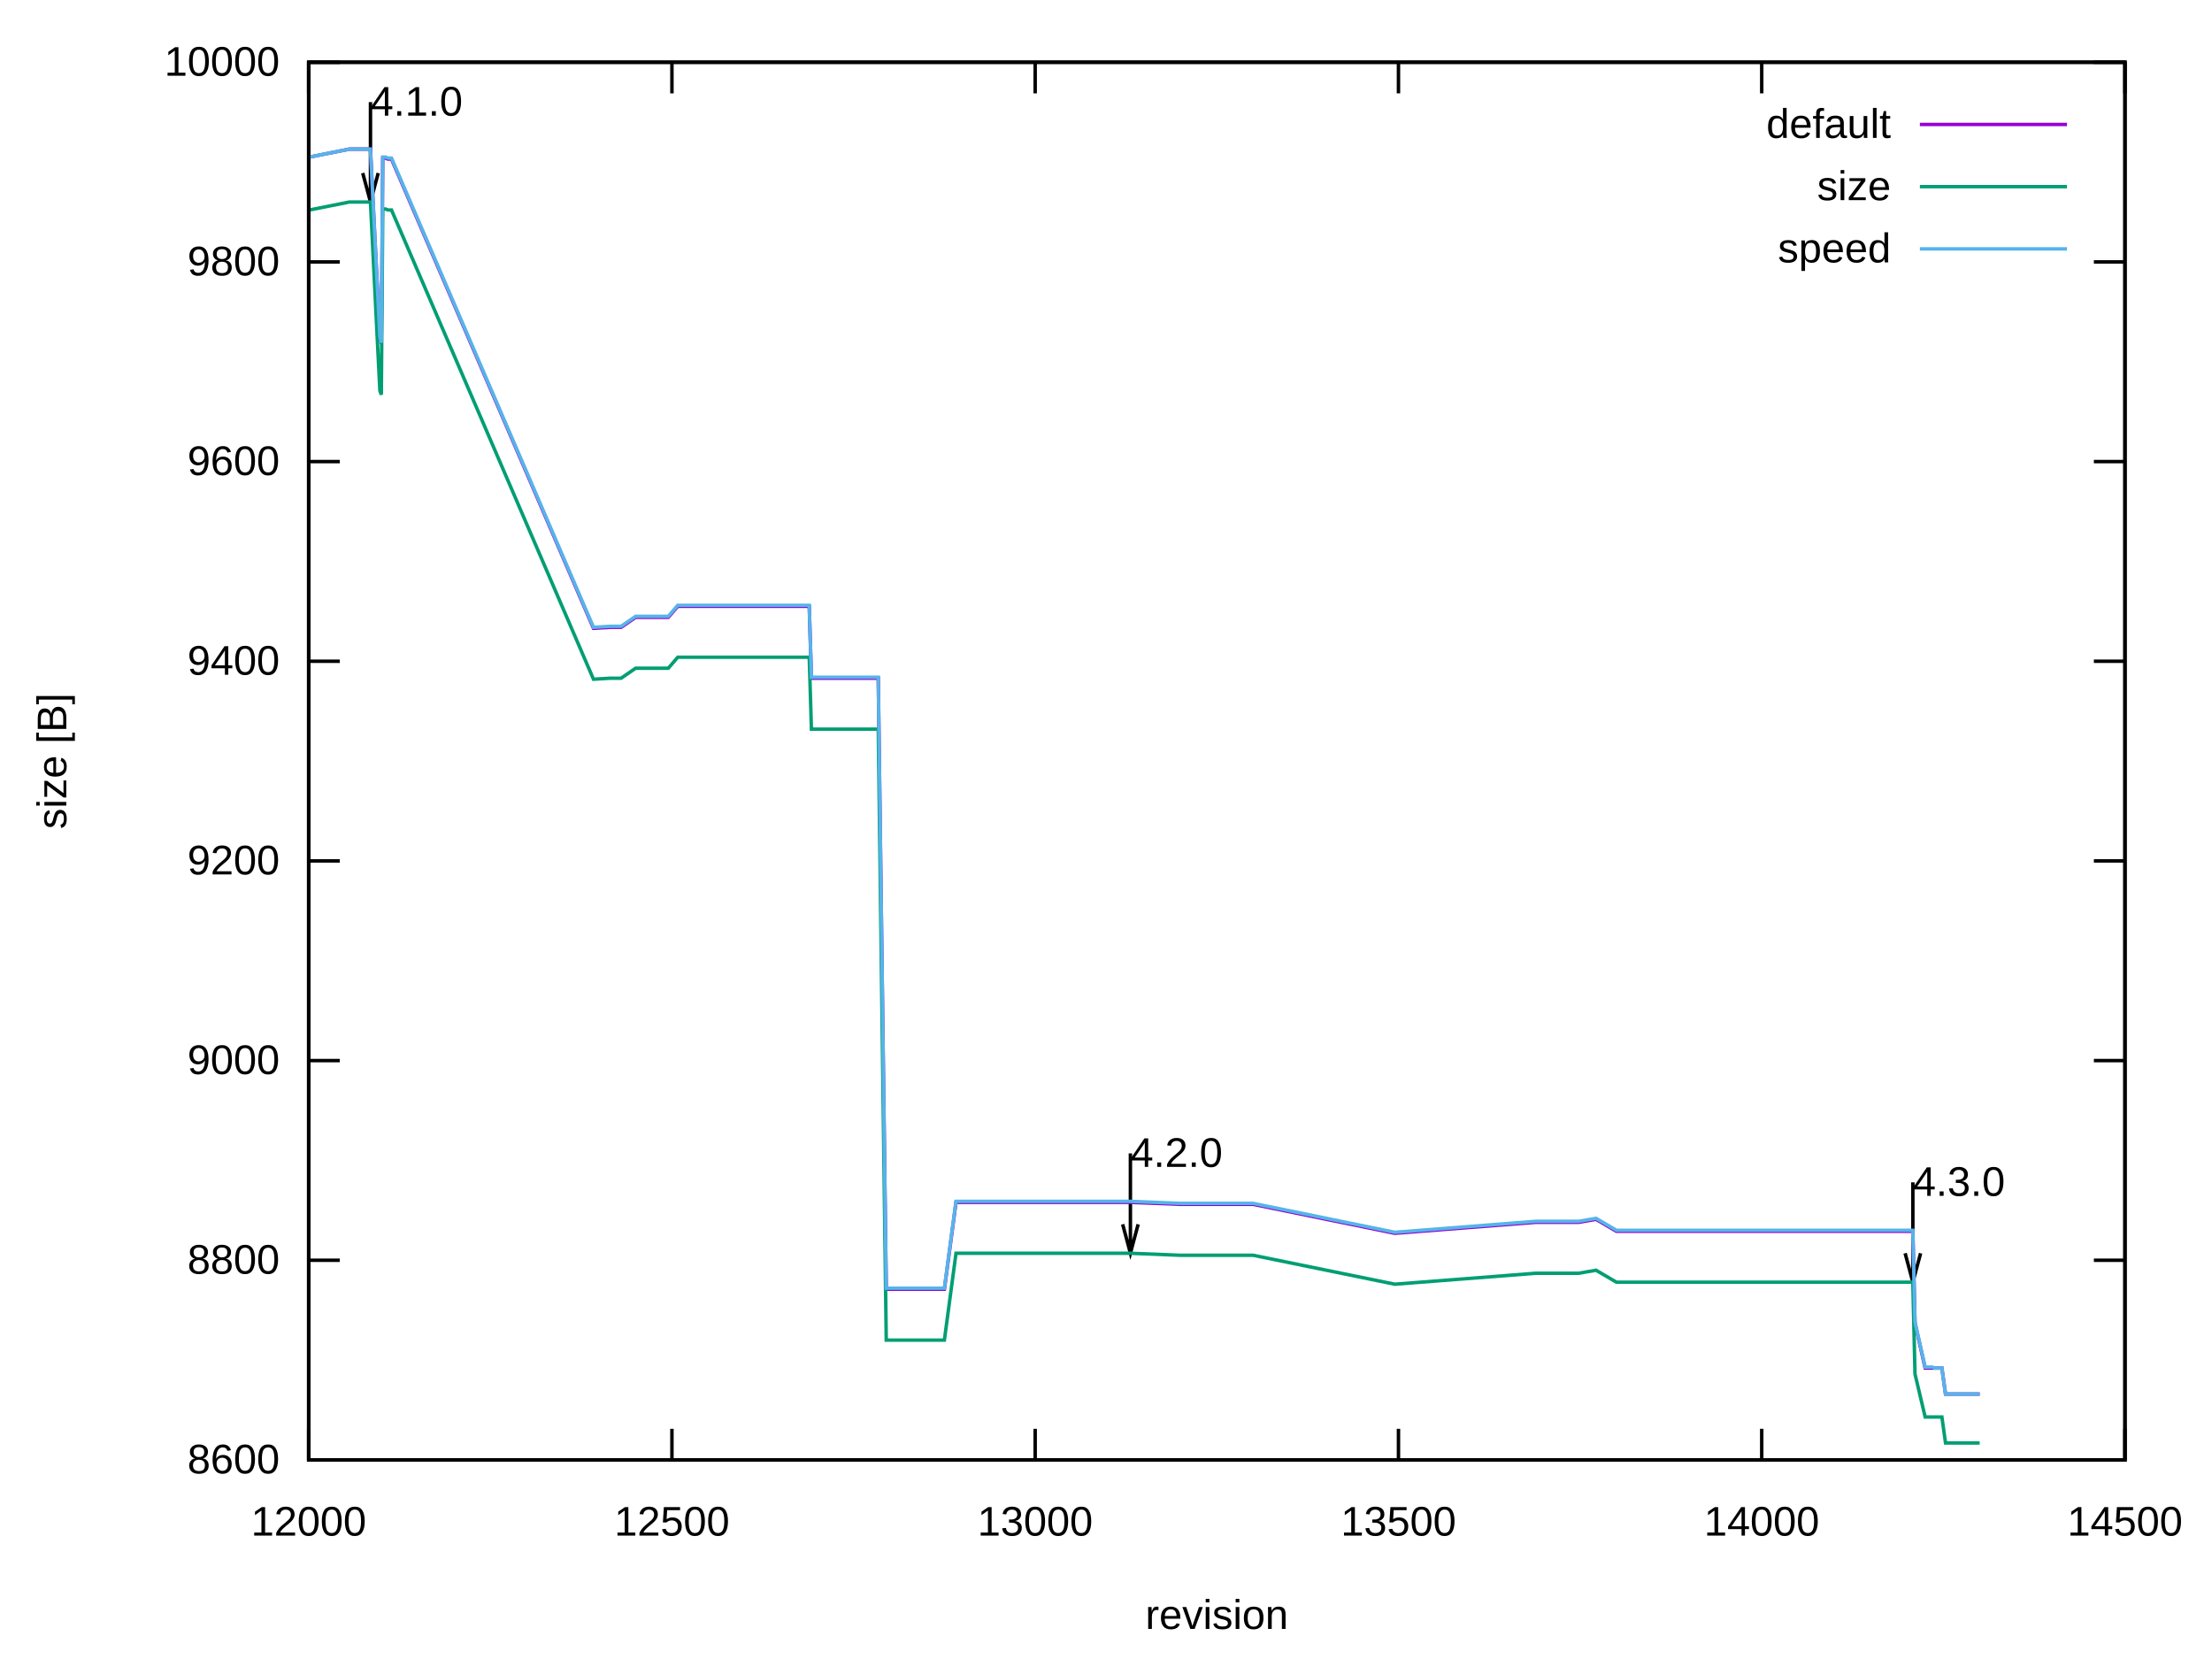
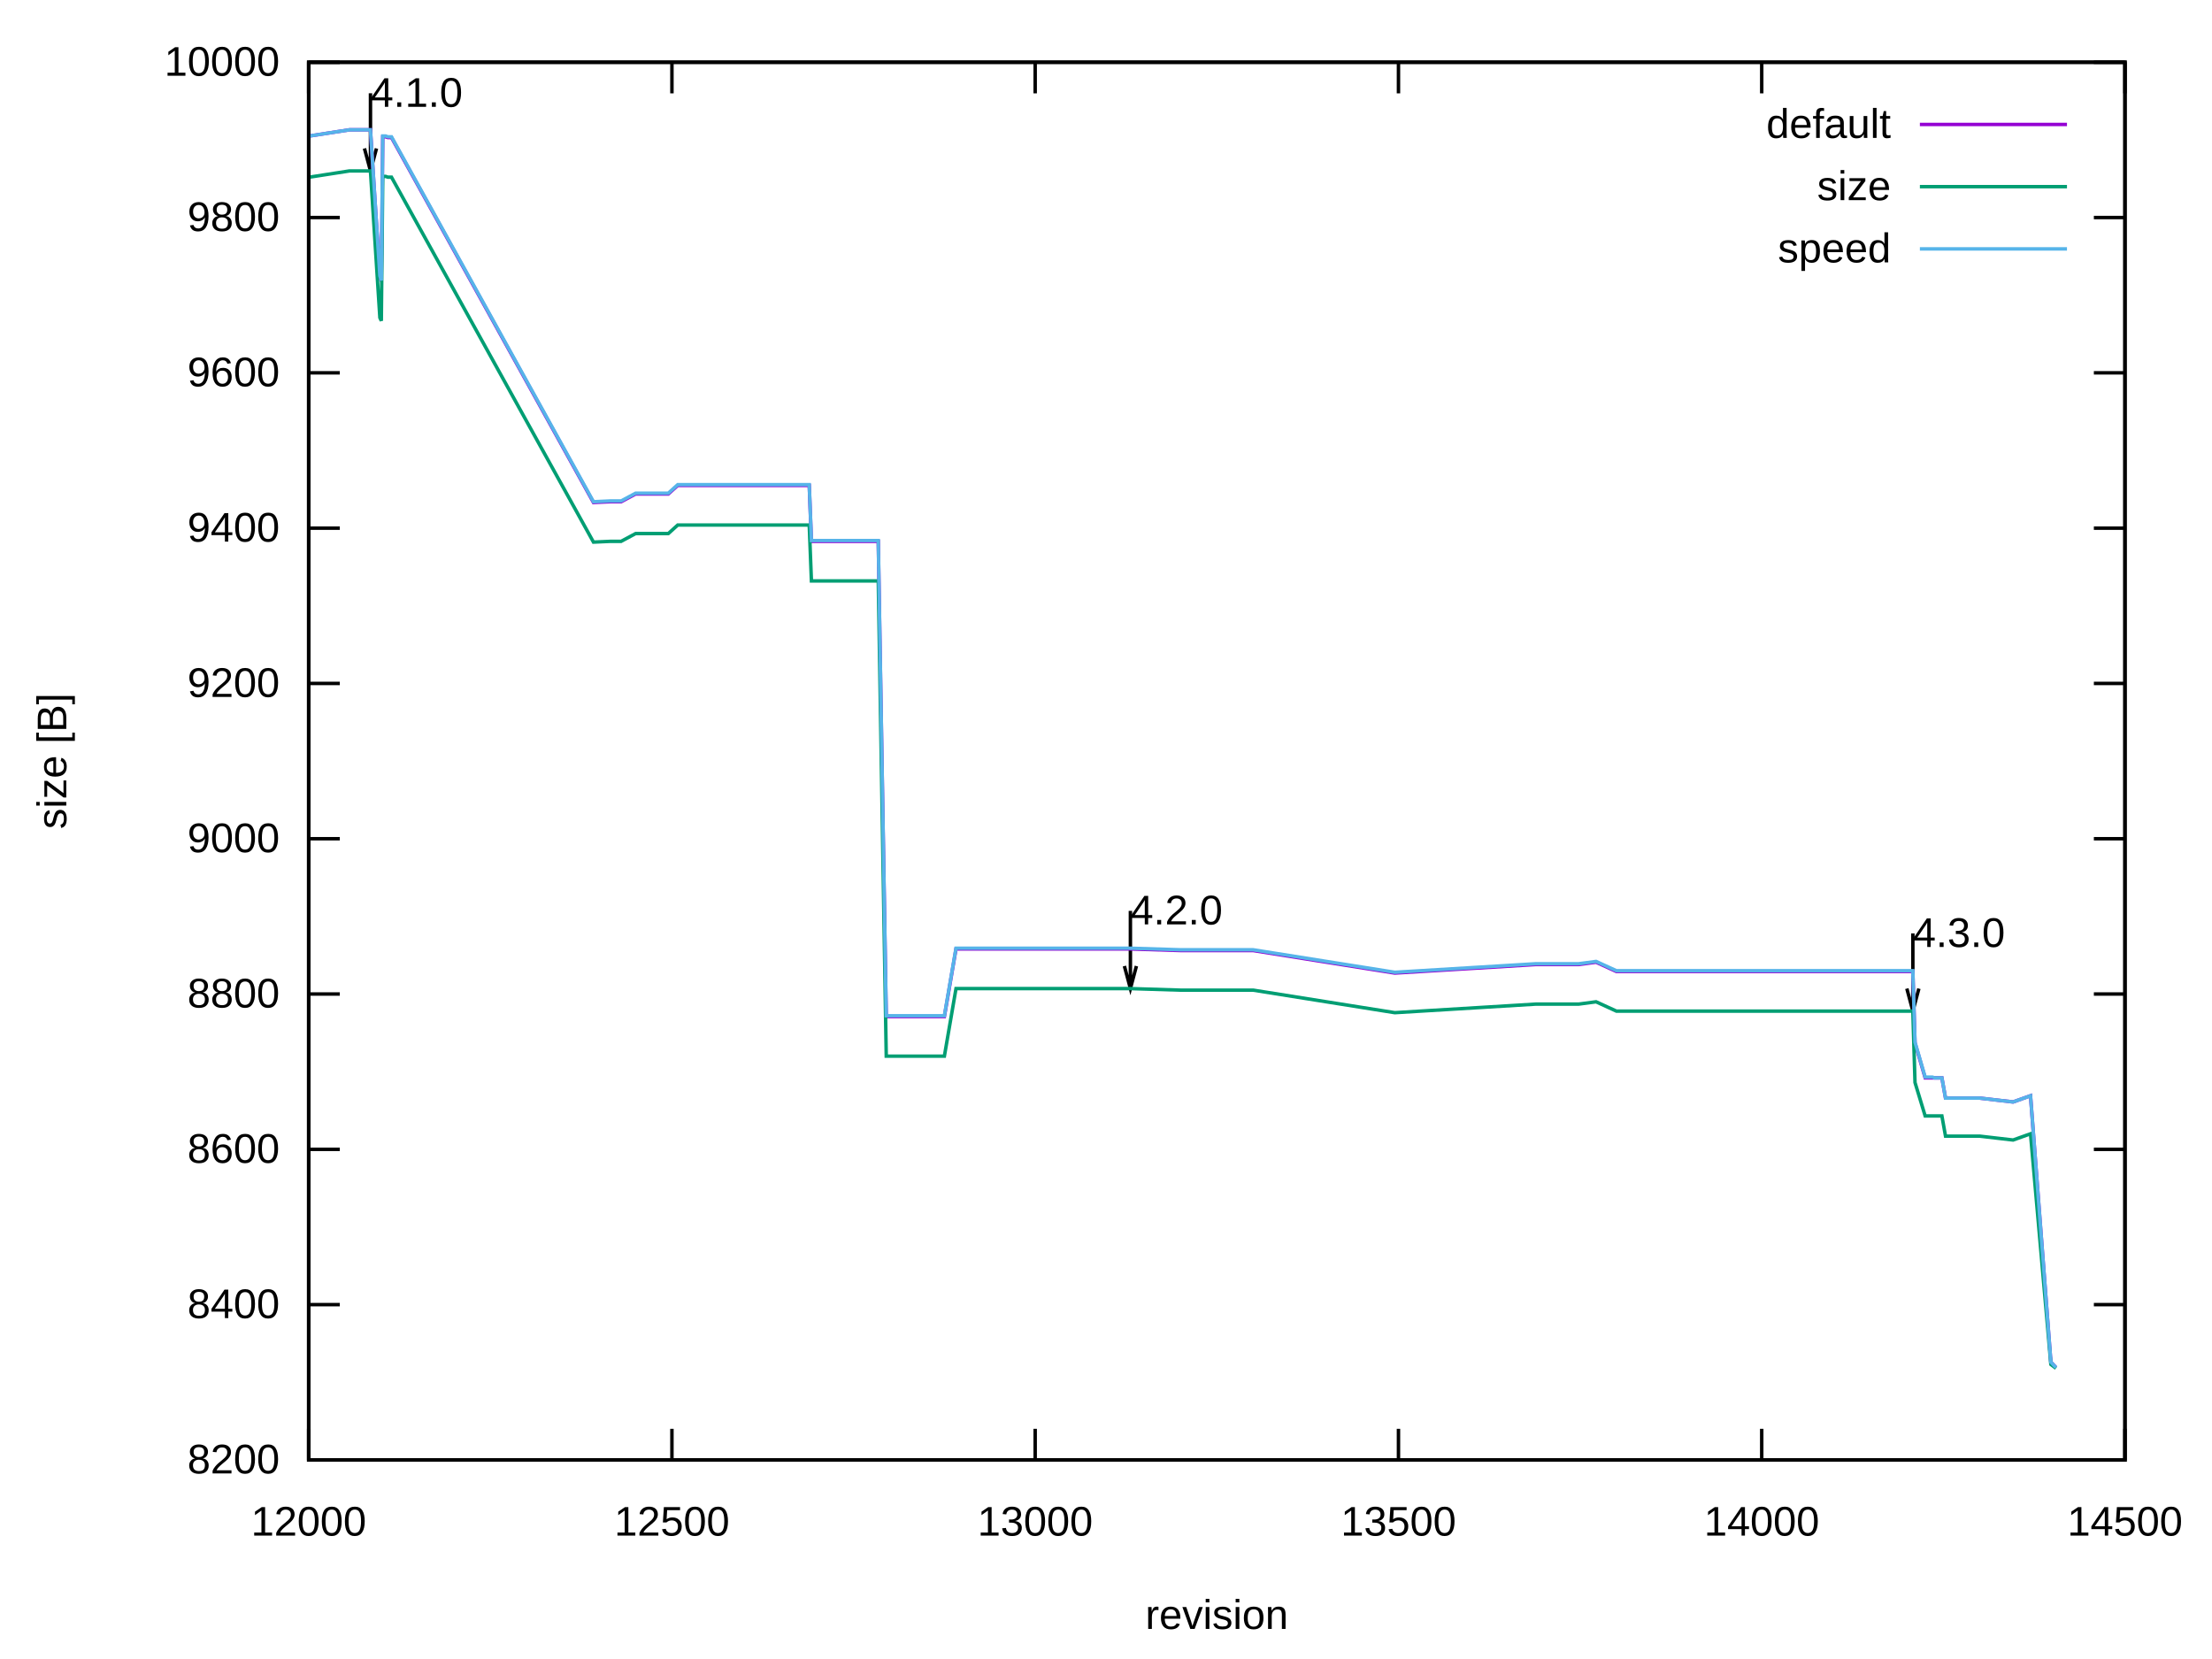
<svg xmlns="http://www.w3.org/2000/svg" xmlns:xlink="http://www.w3.org/1999/xlink" width="640" height="480" viewBox="0 0 640 480">
  <g id="gnuplot_canvas">
    <rect x="0" y="0" width="640" height="480" fill="none" />
    <defs>
      <circle id="gpDot" r="0.5" stroke-width="0.5" stroke="currentColor" />
      <path id="gpPt0" stroke-width="0.222" stroke="currentColor" d="M-1,0 h2 M0,-1 v2" />
      <path id="gpPt1" stroke-width="0.222" stroke="currentColor" d="M-1,-1 L1,1 M1,-1 L-1,1" />
      <path id="gpPt2" stroke-width="0.222" stroke="currentColor" d="M-1,0 L1,0 M0,-1 L0,1 M-1,-1 L1,1 M-1,1 L1,-1" />
      <rect id="gpPt3" stroke-width="0.222" stroke="currentColor" x="-1" y="-1" width="2" height="2" />
      <rect id="gpPt4" stroke-width="0.222" stroke="currentColor" fill="currentColor" x="-1" y="-1" width="2" height="2" />
      <circle id="gpPt5" stroke-width="0.222" stroke="currentColor" cx="0" cy="0" r="1" />
      <use xlink:href="#gpPt5" id="gpPt6" fill="currentColor" stroke="none" />
      <path id="gpPt7" stroke-width="0.222" stroke="currentColor" d="M0,-1.33 L-1.33,0.67 L1.33,0.67 z" />
      <use xlink:href="#gpPt7" id="gpPt8" fill="currentColor" stroke="none" />
      <use xlink:href="#gpPt7" id="gpPt9" stroke="currentColor" transform="rotate(180)" />
      <use xlink:href="#gpPt9" id="gpPt10" fill="currentColor" stroke="none" />
      <use xlink:href="#gpPt3" id="gpPt11" stroke="currentColor" transform="rotate(45)" />
      <use xlink:href="#gpPt11" id="gpPt12" fill="currentColor" stroke="none" />
      <path id="gpPt13" stroke-width="0.222" stroke="currentColor" d="M0,1.330 L1.265,0.411 L0.782,-1.067 L-0.782,-1.076 L-1.265,0.411 z" />
      <use xlink:href="#gpPt13" id="gpPt14" fill="currentColor" stroke="none" />
      <filter id="textbox" filterUnits="objectBoundingBox" x="0" y="0" height="1" width="1">
        <feFlood flood-color="white" flood-opacity="1" result="bgnd" />
        <feComposite in="SourceGraphic" in2="bgnd" operator="atop" />
      </filter>
      <filter id="greybox" filterUnits="objectBoundingBox" x="0" y="0" height="1" width="1">
        <feFlood flood-color="lightgrey" flood-opacity="1" result="grey" />
        <feComposite in="SourceGraphic" in2="grey" operator="atop" />
      </filter>
    </defs>
    <g fill="none" color="white" stroke="currentColor" stroke-width="1.00" stroke-linecap="butt" stroke-linejoin="miter">
</g>
    <g fill="none" color="black" stroke="currentColor" stroke-width="1.00" stroke-linecap="butt" stroke-linejoin="miter">
      <path stroke="black" d="M89.31,422.40 L98.31,422.40 M614.82,422.40 L605.82,422.40  " />
      <g transform="translate(80.92,426.30)" stroke="none" fill="black" font-family="Arial" font-size="12.00" text-anchor="end">
        <text>
+           <tspan font-family="Arial"> 8200</tspan>
+         </text>
+       </g>
+     </g>
+     <g fill="none" color="black" stroke="currentColor" stroke-width="1.00" stroke-linecap="butt" stroke-linejoin="miter">
+       <path stroke="black" d="M89.31,377.47 L98.31,377.47 M614.82,377.47 L605.82,377.47  " />
+       <g transform="translate(80.92,381.37)" stroke="none" fill="black" font-family="Arial" font-size="12.00" text-anchor="end">
+         <text>
+           <tspan font-family="Arial"> 8400</tspan>
+         </text>
+       </g>
+     </g>
+     <g fill="none" color="black" stroke="currentColor" stroke-width="1.00" stroke-linecap="butt" stroke-linejoin="miter">
+       <path stroke="black" d="M89.31,332.54 L98.31,332.54 M614.82,332.54 L605.82,332.54  " />
+       <g transform="translate(80.92,336.44)" stroke="none" fill="black" font-family="Arial" font-size="12.00" text-anchor="end">
+         <text>
          <tspan font-family="Arial"> 8600</tspan>
        </text>
      </g>
    </g>
    <g fill="none" color="black" stroke="currentColor" stroke-width="1.00" stroke-linecap="butt" stroke-linejoin="miter">
-       <path stroke="black" d="M89.31,364.63 L98.31,364.63 M614.82,364.63 L605.82,364.63  " />
-       <g transform="translate(80.92,368.53)" stroke="none" fill="black" font-family="Arial" font-size="12.00" text-anchor="end">
+       <path stroke="black" d="M89.31,287.60 L98.31,287.60 M614.82,287.60 L605.82,287.60  " />
+       <g transform="translate(80.92,291.50)" stroke="none" fill="black" font-family="Arial" font-size="12.00" text-anchor="end">
        <text>
          <tspan font-family="Arial"> 8800</tspan>
        </text>
      </g>
    </g>
    <g fill="none" color="black" stroke="currentColor" stroke-width="1.00" stroke-linecap="butt" stroke-linejoin="miter">
-       <path stroke="black" d="M89.31,306.86 L98.31,306.86 M614.82,306.86 L605.82,306.86  " />
-       <g transform="translate(80.92,310.76)" stroke="none" fill="black" font-family="Arial" font-size="12.00" text-anchor="end">
+       <path stroke="black" d="M89.31,242.67 L98.31,242.67 M614.82,242.67 L605.82,242.67  " />
+       <g transform="translate(80.92,246.57)" stroke="none" fill="black" font-family="Arial" font-size="12.00" text-anchor="end">
        <text>
          <tspan font-family="Arial"> 9000</tspan>
        </text>
      </g>
    </g>
    <g fill="none" color="black" stroke="currentColor" stroke-width="1.00" stroke-linecap="butt" stroke-linejoin="miter">
-       <path stroke="black" d="M89.31,249.09 L98.31,249.09 M614.82,249.09 L605.82,249.09  " />
-       <g transform="translate(80.92,252.99)" stroke="none" fill="black" font-family="Arial" font-size="12.00" text-anchor="end">
+       <path stroke="black" d="M89.31,197.74 L98.31,197.74 M614.82,197.74 L605.82,197.74  " />
+       <g transform="translate(80.92,201.64)" stroke="none" fill="black" font-family="Arial" font-size="12.00" text-anchor="end">
        <text>
          <tspan font-family="Arial"> 9200</tspan>
        </text>
      </g>
    </g>
    <g fill="none" color="black" stroke="currentColor" stroke-width="1.00" stroke-linecap="butt" stroke-linejoin="miter">
-       <path stroke="black" d="M89.31,191.32 L98.31,191.32 M614.82,191.32 L605.82,191.32  " />
-       <g transform="translate(80.92,195.22)" stroke="none" fill="black" font-family="Arial" font-size="12.00" text-anchor="end">
+       <path stroke="black" d="M89.31,152.81 L98.31,152.81 M614.82,152.81 L605.82,152.81  " />
+       <g transform="translate(80.92,156.71)" stroke="none" fill="black" font-family="Arial" font-size="12.00" text-anchor="end">
        <text>
          <tspan font-family="Arial"> 9400</tspan>
        </text>
      </g>
    </g>
    <g fill="none" color="black" stroke="currentColor" stroke-width="1.00" stroke-linecap="butt" stroke-linejoin="miter">
-       <path stroke="black" d="M89.31,133.55 L98.31,133.55 M614.82,133.55 L605.82,133.55  " />
-       <g transform="translate(80.92,137.45)" stroke="none" fill="black" font-family="Arial" font-size="12.00" text-anchor="end">
+       <path stroke="black" d="M89.31,107.87 L98.31,107.87 M614.82,107.87 L605.82,107.87  " />
+       <g transform="translate(80.92,111.77)" stroke="none" fill="black" font-family="Arial" font-size="12.00" text-anchor="end">
        <text>
          <tspan font-family="Arial"> 9600</tspan>
        </text>
      </g>
    </g>
    <g fill="none" color="black" stroke="currentColor" stroke-width="1.00" stroke-linecap="butt" stroke-linejoin="miter">
-       <path stroke="black" d="M89.31,75.78 L98.31,75.78 M614.82,75.78 L605.82,75.78  " />
-       <g transform="translate(80.92,79.68)" stroke="none" fill="black" font-family="Arial" font-size="12.00" text-anchor="end">
+       <path stroke="black" d="M89.31,62.94 L98.31,62.94 M614.82,62.94 L605.82,62.94  " />
+       <g transform="translate(80.92,66.84)" stroke="none" fill="black" font-family="Arial" font-size="12.00" text-anchor="end">
        <text>
          <tspan font-family="Arial"> 9800</tspan>
        </text>
      </g>
    </g>
    <g fill="none" color="black" stroke="currentColor" stroke-width="1.00" stroke-linecap="butt" stroke-linejoin="miter">
      <path stroke="black" d="M89.31,18.01 L98.31,18.01 M614.82,18.01 L605.82,18.01  " />
      <g transform="translate(80.92,21.91)" stroke="none" fill="black" font-family="Arial" font-size="12.00" text-anchor="end">
        <text>
          <tspan font-family="Arial"> 10000</tspan>
        </text>
      </g>
    </g>
    <g fill="none" color="black" stroke="currentColor" stroke-width="1.00" stroke-linecap="butt" stroke-linejoin="miter">
      <path stroke="black" d="M89.31,422.40 L89.31,413.40 M89.31,18.01 L89.31,27.01  " />
      <g transform="translate(89.31,444.30)" stroke="none" fill="black" font-family="Arial" font-size="12.00" text-anchor="middle">
        <text>
          <tspan font-family="Arial"> 12000</tspan>
        </text>
      </g>
    </g>
    <g fill="none" color="black" stroke="currentColor" stroke-width="1.00" stroke-linecap="butt" stroke-linejoin="miter">
      <path stroke="black" d="M194.41,422.40 L194.41,413.40 M194.41,18.01 L194.41,27.01  " />
      <g transform="translate(194.41,444.30)" stroke="none" fill="black" font-family="Arial" font-size="12.00" text-anchor="middle">
        <text>
          <tspan font-family="Arial"> 12500</tspan>
        </text>
      </g>
    </g>
    <g fill="none" color="black" stroke="currentColor" stroke-width="1.00" stroke-linecap="butt" stroke-linejoin="miter">
      <path stroke="black" d="M299.51,422.40 L299.51,413.40 M299.51,18.01 L299.51,27.01  " />
      <g transform="translate(299.51,444.30)" stroke="none" fill="black" font-family="Arial" font-size="12.00" text-anchor="middle">
        <text>
          <tspan font-family="Arial"> 13000</tspan>
        </text>
      </g>
    </g>
    <g fill="none" color="black" stroke="currentColor" stroke-width="1.00" stroke-linecap="butt" stroke-linejoin="miter">
      <path stroke="black" d="M404.62,422.40 L404.62,413.40 M404.62,18.01 L404.62,27.01  " />
      <g transform="translate(404.62,444.30)" stroke="none" fill="black" font-family="Arial" font-size="12.00" text-anchor="middle">
        <text>
          <tspan font-family="Arial"> 13500</tspan>
        </text>
      </g>
    </g>
    <g fill="none" color="black" stroke="currentColor" stroke-width="1.00" stroke-linecap="butt" stroke-linejoin="miter">
      <path stroke="black" d="M509.72,422.40 L509.72,413.40 M509.72,18.01 L509.72,27.01  " />
      <g transform="translate(509.72,444.30)" stroke="none" fill="black" font-family="Arial" font-size="12.00" text-anchor="middle">
        <text>
          <tspan font-family="Arial"> 14000</tspan>
        </text>
      </g>
    </g>
    <g fill="none" color="black" stroke="currentColor" stroke-width="1.00" stroke-linecap="butt" stroke-linejoin="miter">
      <path stroke="black" d="M614.82,422.40 L614.82,413.40 M614.82,18.01 L614.82,27.01  " />
      <g transform="translate(614.82,444.30)" stroke="none" fill="black" font-family="Arial" font-size="12.00" text-anchor="middle">
        <text>
          <tspan font-family="Arial"> 14500</tspan>
        </text>
      </g>
    </g>
    <g fill="none" color="black" stroke="currentColor" stroke-width="1.00" stroke-linecap="butt" stroke-linejoin="miter">
</g>
    <g fill="none" color="black" stroke="currentColor" stroke-width="1.00" stroke-linecap="butt" stroke-linejoin="miter">
      <path stroke="black" d="M89.31,18.01 L89.31,422.40 L614.82,422.40 L614.82,18.01 L89.31,18.01 Z  " />
-       <g transform="translate(107.18,33.46)" stroke="none" fill="black" font-family="Arial" font-size="12.00" text-anchor="start">
+       <g transform="translate(107.18,30.90)" stroke="none" fill="black" font-family="Arial" font-size="12.00" text-anchor="start">
        <text>
          <tspan font-family="Arial">4.1.0</tspan>
        </text>
      </g>
-       <g transform="translate(327.05,337.62)" stroke="none" fill="black" font-family="Arial" font-size="12.00" text-anchor="start">
+       <g transform="translate(327.05,267.46)" stroke="none" fill="black" font-family="Arial" font-size="12.00" text-anchor="start">
        <text>
          <tspan font-family="Arial">4.2.0</tspan>
        </text>
      </g>
-       <g transform="translate(553.44,346.00)" stroke="none" fill="black" font-family="Arial" font-size="12.00" text-anchor="start">
+       <g transform="translate(553.44,273.98)" stroke="none" fill="black" font-family="Arial" font-size="12.00" text-anchor="start">
        <text>
          <tspan font-family="Arial">4.3.0</tspan>
        </text>
      </g>
-       <path stroke="black" d="M104.95,50.07 L107.19,58.44 L109.43,50.07 M107.19,29.55 L107.19,58.44 M324.82,354.23 L327.06,362.60 L329.30,354.23   M327.06,333.71 L327.06,362.60 M551.21,362.61 L553.45,370.97 L555.69,362.61 M553.45,342.09 L553.45,370.97  " />
+       <path stroke="black" d="M105.45,42.95 L107.19,49.45 L108.93,42.95 M107.19,26.99 L107.19,49.45 M325.32,279.51 L327.06,286.02 L328.80,279.51   M327.06,263.55 L327.06,286.02 M551.71,286.03 L553.45,292.54 L555.19,286.03 M553.45,270.07 L553.45,292.54  " />
    </g>
    <g fill="none" color="black" stroke="currentColor" stroke-width="1.00" stroke-linecap="butt" stroke-linejoin="miter">
      <g transform="translate(19.18,220.21) rotate(270)" stroke="none" fill="black" font-family="Arial" font-size="12.00" text-anchor="middle">
        <text>
          <tspan font-family="Arial">size [B]</tspan>
        </text>
      </g>
    </g>
    <g fill="none" color="black" stroke="currentColor" stroke-width="1.00" stroke-linecap="butt" stroke-linejoin="miter">
      <g transform="translate(352.06,471.30)" stroke="none" fill="black" font-family="Arial" font-size="12.00" text-anchor="middle">
        <text>
          <tspan font-family="Arial">revision</tspan>
        </text>
      </g>
    </g>
    <g fill="none" color="black" stroke="currentColor" stroke-width="1.00" stroke-linecap="butt" stroke-linejoin="miter">
</g>
    <g id="gnuplot_plot_1">
      <g fill="none" color="black" stroke="currentColor" stroke-width="1.00" stroke-linecap="butt" stroke-linejoin="miter">
        <g transform="translate(547.09,39.91)" stroke="none" fill="black" font-family="Arial" font-size="12.00" text-anchor="end">
          <text>
            <tspan font-family="Arial">default</tspan>
          </text>
        </g>
      </g>
      <g fill="none" color="black" stroke="currentColor" stroke-width="1.00" stroke-linecap="butt" stroke-linejoin="miter">
-         <path stroke="rgb(148,   0, 211)" d="M555.48,36.01 L598.04,36.01 M89.52,45.45 L101.08,43.14 L107.18,43.14 L109.91,97.73 L110.33,99.47 L110.75,45.74   L111.59,45.74 L112.22,46.03 L113.27,46.03 L171.71,181.79 L176.54,181.50 L179.70,181.50 L183.90,178.61 L186.84,178.61   L191.89,178.61 L193.36,178.61 L196.09,175.43 L224.26,175.43 L230.78,175.43 L234.14,175.43 L234.77,196.23 L246.12,196.23   L254.11,196.23 L256.42,373.01 L263.15,373.01 L270.51,373.01 L273.24,373.01 L276.60,347.88 L278.49,347.88 L293.00,347.88   L327.05,347.88 L341.55,348.45 L362.58,348.45 L403.56,356.83 L444.34,353.65 L446.45,353.65 L448.55,353.65 L456.75,353.65   L461.79,352.79 L467.68,356.25 L488.70,356.25 L509.72,356.25 L548.40,356.25 L553.44,356.25 L554.07,382.83 L557.01,395.83   L559.12,395.83 L559.75,395.83 L561.43,395.83 L561.85,395.83 L562.90,403.34 L572.78,403.34  " />
+         <path stroke="rgb(148,   0, 211)" d="M555.48,36.01 L598.04,36.01 M89.52,39.35 L101.08,37.56 L107.18,37.56 L109.91,80.02 L110.33,81.36 L110.75,39.58   L111.59,39.58 L112.22,39.80 L113.27,39.80 L171.71,145.39 L176.54,145.17 L179.70,145.17 L183.90,142.92 L186.84,142.92   L191.89,142.92 L193.36,142.92 L196.09,140.45 L224.26,140.45 L230.78,140.45 L234.14,140.45 L234.77,156.63 L246.12,156.63   L254.11,156.63 L256.42,294.12 L263.15,294.12 L270.51,294.12 L273.24,294.12 L276.60,274.57 L278.49,274.57 L293.00,274.57   L327.05,274.57 L341.55,275.02 L362.58,275.02 L403.56,281.54 L444.34,279.07 L446.45,279.07 L448.55,279.07 L456.75,279.07   L461.79,278.39 L467.68,281.09 L488.70,281.09 L509.72,281.09 L548.40,281.09 L553.44,281.09 L554.07,301.76 L557.01,311.87   L559.12,311.87 L559.75,311.87 L561.43,311.87 L561.85,311.87 L562.90,317.71 L572.78,317.71 L582.45,318.83 L587.49,317.03   L593.38,394.09 L594.85,395.67  " />
      </g>
    </g>
    <g id="gnuplot_plot_2">
      <g fill="none" color="black" stroke="currentColor" stroke-width="1.00" stroke-linecap="butt" stroke-linejoin="miter">
        <g transform="translate(547.09,57.91)" stroke="none" fill="black" font-family="Arial" font-size="12.00" text-anchor="end">
          <text>
            <tspan font-family="Arial">size</tspan>
          </text>
        </g>
      </g>
      <g fill="none" color="black" stroke="currentColor" stroke-width="1.00" stroke-linecap="butt" stroke-linejoin="miter">
-         <path stroke="rgb(  0, 158, 115)" d="M555.48,54.01 L598.04,54.01 M89.52,60.76 L101.08,58.45 L107.18,58.45 L109.91,113.04 L110.33,114.20 L110.75,60.47   L111.59,60.47 L112.22,60.76 L113.27,60.76 L171.71,196.52 L176.54,196.23 L179.70,196.23 L183.90,193.34 L186.84,193.34   L191.89,193.34 L193.36,193.34 L196.09,190.16 L224.26,190.16 L230.78,190.16 L234.14,190.16 L234.77,210.96 L246.12,210.96   L254.11,210.96 L256.42,387.74 L263.15,387.74 L270.51,387.74 L273.24,387.74 L276.60,362.61 L278.49,362.61 L293.00,362.61   L327.05,362.61 L341.55,363.19 L362.58,363.19 L403.56,371.56 L444.34,368.39 L446.45,368.39 L448.55,368.39 L456.75,368.39   L461.79,367.52 L467.68,370.98 L488.70,370.98 L509.72,370.98 L548.40,370.98 L553.44,370.98 L554.07,397.56 L557.01,409.98   L559.12,409.98 L559.75,409.98 L561.43,409.98 L561.85,409.98 L562.90,417.49 L572.78,417.49  " />
+         <path stroke="rgb(  0, 158, 115)" d="M555.48,54.01 L598.04,54.01 M89.52,51.26 L101.08,49.46 L107.18,49.46 L109.91,91.92 L110.33,92.82 L110.75,51.04   L111.59,51.04 L112.22,51.26 L113.27,51.26 L171.71,156.85 L176.54,156.63 L179.70,156.63 L183.90,154.38 L186.84,154.38   L191.89,154.38 L193.36,154.38 L196.09,151.91 L224.26,151.91 L230.78,151.91 L234.14,151.91 L234.77,168.08 L246.12,168.08   L254.11,168.08 L256.42,305.58 L263.15,305.58 L270.51,305.58 L273.24,305.58 L276.60,286.03 L278.49,286.03 L293.00,286.03   L327.05,286.03 L341.55,286.48 L362.58,286.48 L403.56,293.00 L444.34,290.52 L446.45,290.52 L448.55,290.52 L456.75,290.52   L461.79,289.85 L467.68,292.55 L488.70,292.55 L509.72,292.55 L548.40,292.55 L553.44,292.55 L554.07,313.21 L557.01,322.88   L559.12,322.88 L559.75,322.88 L561.43,322.88 L561.85,322.88 L562.90,328.72 L572.78,328.72 L582.45,329.84 L587.49,328.04   L593.38,394.77 L594.85,395.89  " />
      </g>
    </g>
    <g id="gnuplot_plot_3">
      <g fill="none" color="black" stroke="currentColor" stroke-width="1.00" stroke-linecap="butt" stroke-linejoin="miter">
        <g transform="translate(547.09,75.91)" stroke="none" fill="black" font-family="Arial" font-size="12.00" text-anchor="end">
          <text>
            <tspan font-family="Arial">speed</tspan>
          </text>
        </g>
      </g>
      <g fill="none" color="black" stroke="currentColor" stroke-width="1.00" stroke-linecap="butt" stroke-linejoin="miter">
-         <path stroke="rgb( 86, 180, 233)" d="M555.48,72.01 L598.04,72.01 M89.52,45.45 L101.08,43.14 L107.18,43.14 L109.91,97.44 L110.33,99.18 L110.75,45.45   L111.59,45.45 L112.22,45.74 L113.27,45.74 L171.71,181.50 L176.54,181.21 L179.70,181.21 L183.90,178.32 L186.84,178.32   L191.89,178.32 L193.36,178.32 L196.09,175.14 L224.26,175.14 L230.78,175.14 L234.14,175.14 L234.77,195.94 L246.12,195.94   L254.11,195.94 L256.42,372.72 L263.15,372.72 L270.51,372.72 L273.24,372.72 L276.60,347.59 L278.49,347.59 L293.00,347.59   L327.05,347.59 L341.55,348.17 L362.58,348.17 L403.56,356.54 L444.34,353.36 L446.45,353.36 L448.55,353.36 L456.75,353.36   L461.79,352.50 L467.68,355.96 L488.70,355.96 L509.72,355.96 L548.40,355.96 L553.44,355.96 L554.07,382.54 L557.01,395.54   L559.12,395.54 L559.75,395.83 L561.43,395.83 L561.85,395.83 L562.90,403.34 L572.78,403.34  " />
+         <path stroke="rgb( 86, 180, 233)" d="M555.48,72.01 L598.04,72.01 M89.52,39.35 L101.08,37.56 L107.18,37.56 L109.91,79.79 L110.33,81.14 L110.75,39.35   L111.59,39.35 L112.22,39.58 L113.27,39.58 L171.71,145.17 L176.54,144.94 L179.70,144.94 L183.90,142.70 L186.84,142.70   L191.89,142.70 L193.36,142.70 L196.09,140.23 L224.26,140.23 L230.78,140.23 L234.14,140.23 L234.77,156.40 L246.12,156.40   L254.11,156.40 L256.42,293.89 L263.15,293.89 L270.51,293.89 L273.24,293.89 L276.60,274.35 L278.49,274.35 L293.00,274.35   L327.05,274.35 L341.55,274.80 L362.58,274.80 L403.56,281.31 L444.34,278.84 L446.45,278.84 L448.55,278.84 L456.75,278.84   L461.79,278.17 L467.68,280.86 L488.70,280.86 L509.72,280.86 L548.40,280.86 L553.44,280.86 L554.07,301.53 L557.01,311.64   L559.12,311.64 L559.75,311.87 L561.43,311.87 L561.85,311.87 L562.90,317.71 L572.78,317.71 L582.45,318.83 L587.49,317.03   L593.38,394.09 L594.85,395.67  " />
      </g>
    </g>
    <g fill="none" color="white" stroke="rgb( 86, 180, 233)" stroke-width="2.00" stroke-linecap="butt" stroke-linejoin="miter">
</g>
    <g fill="none" color="black" stroke="currentColor" stroke-width="2.00" stroke-linecap="butt" stroke-linejoin="miter">
</g>
    <g fill="none" color="black" stroke="black" stroke-width="1.00" stroke-linecap="butt" stroke-linejoin="miter">
</g>
    <g fill="none" color="black" stroke="currentColor" stroke-width="1.00" stroke-linecap="butt" stroke-linejoin="miter">
      <path stroke="black" d="M89.31,18.01 L89.31,422.40 L614.82,422.40 L614.82,18.01 L89.31,18.01 Z  " />
    </g>
    <g fill="none" color="black" stroke="currentColor" stroke-width="1.00" stroke-linecap="butt" stroke-linejoin="miter">
</g>
  </g>
</svg>
